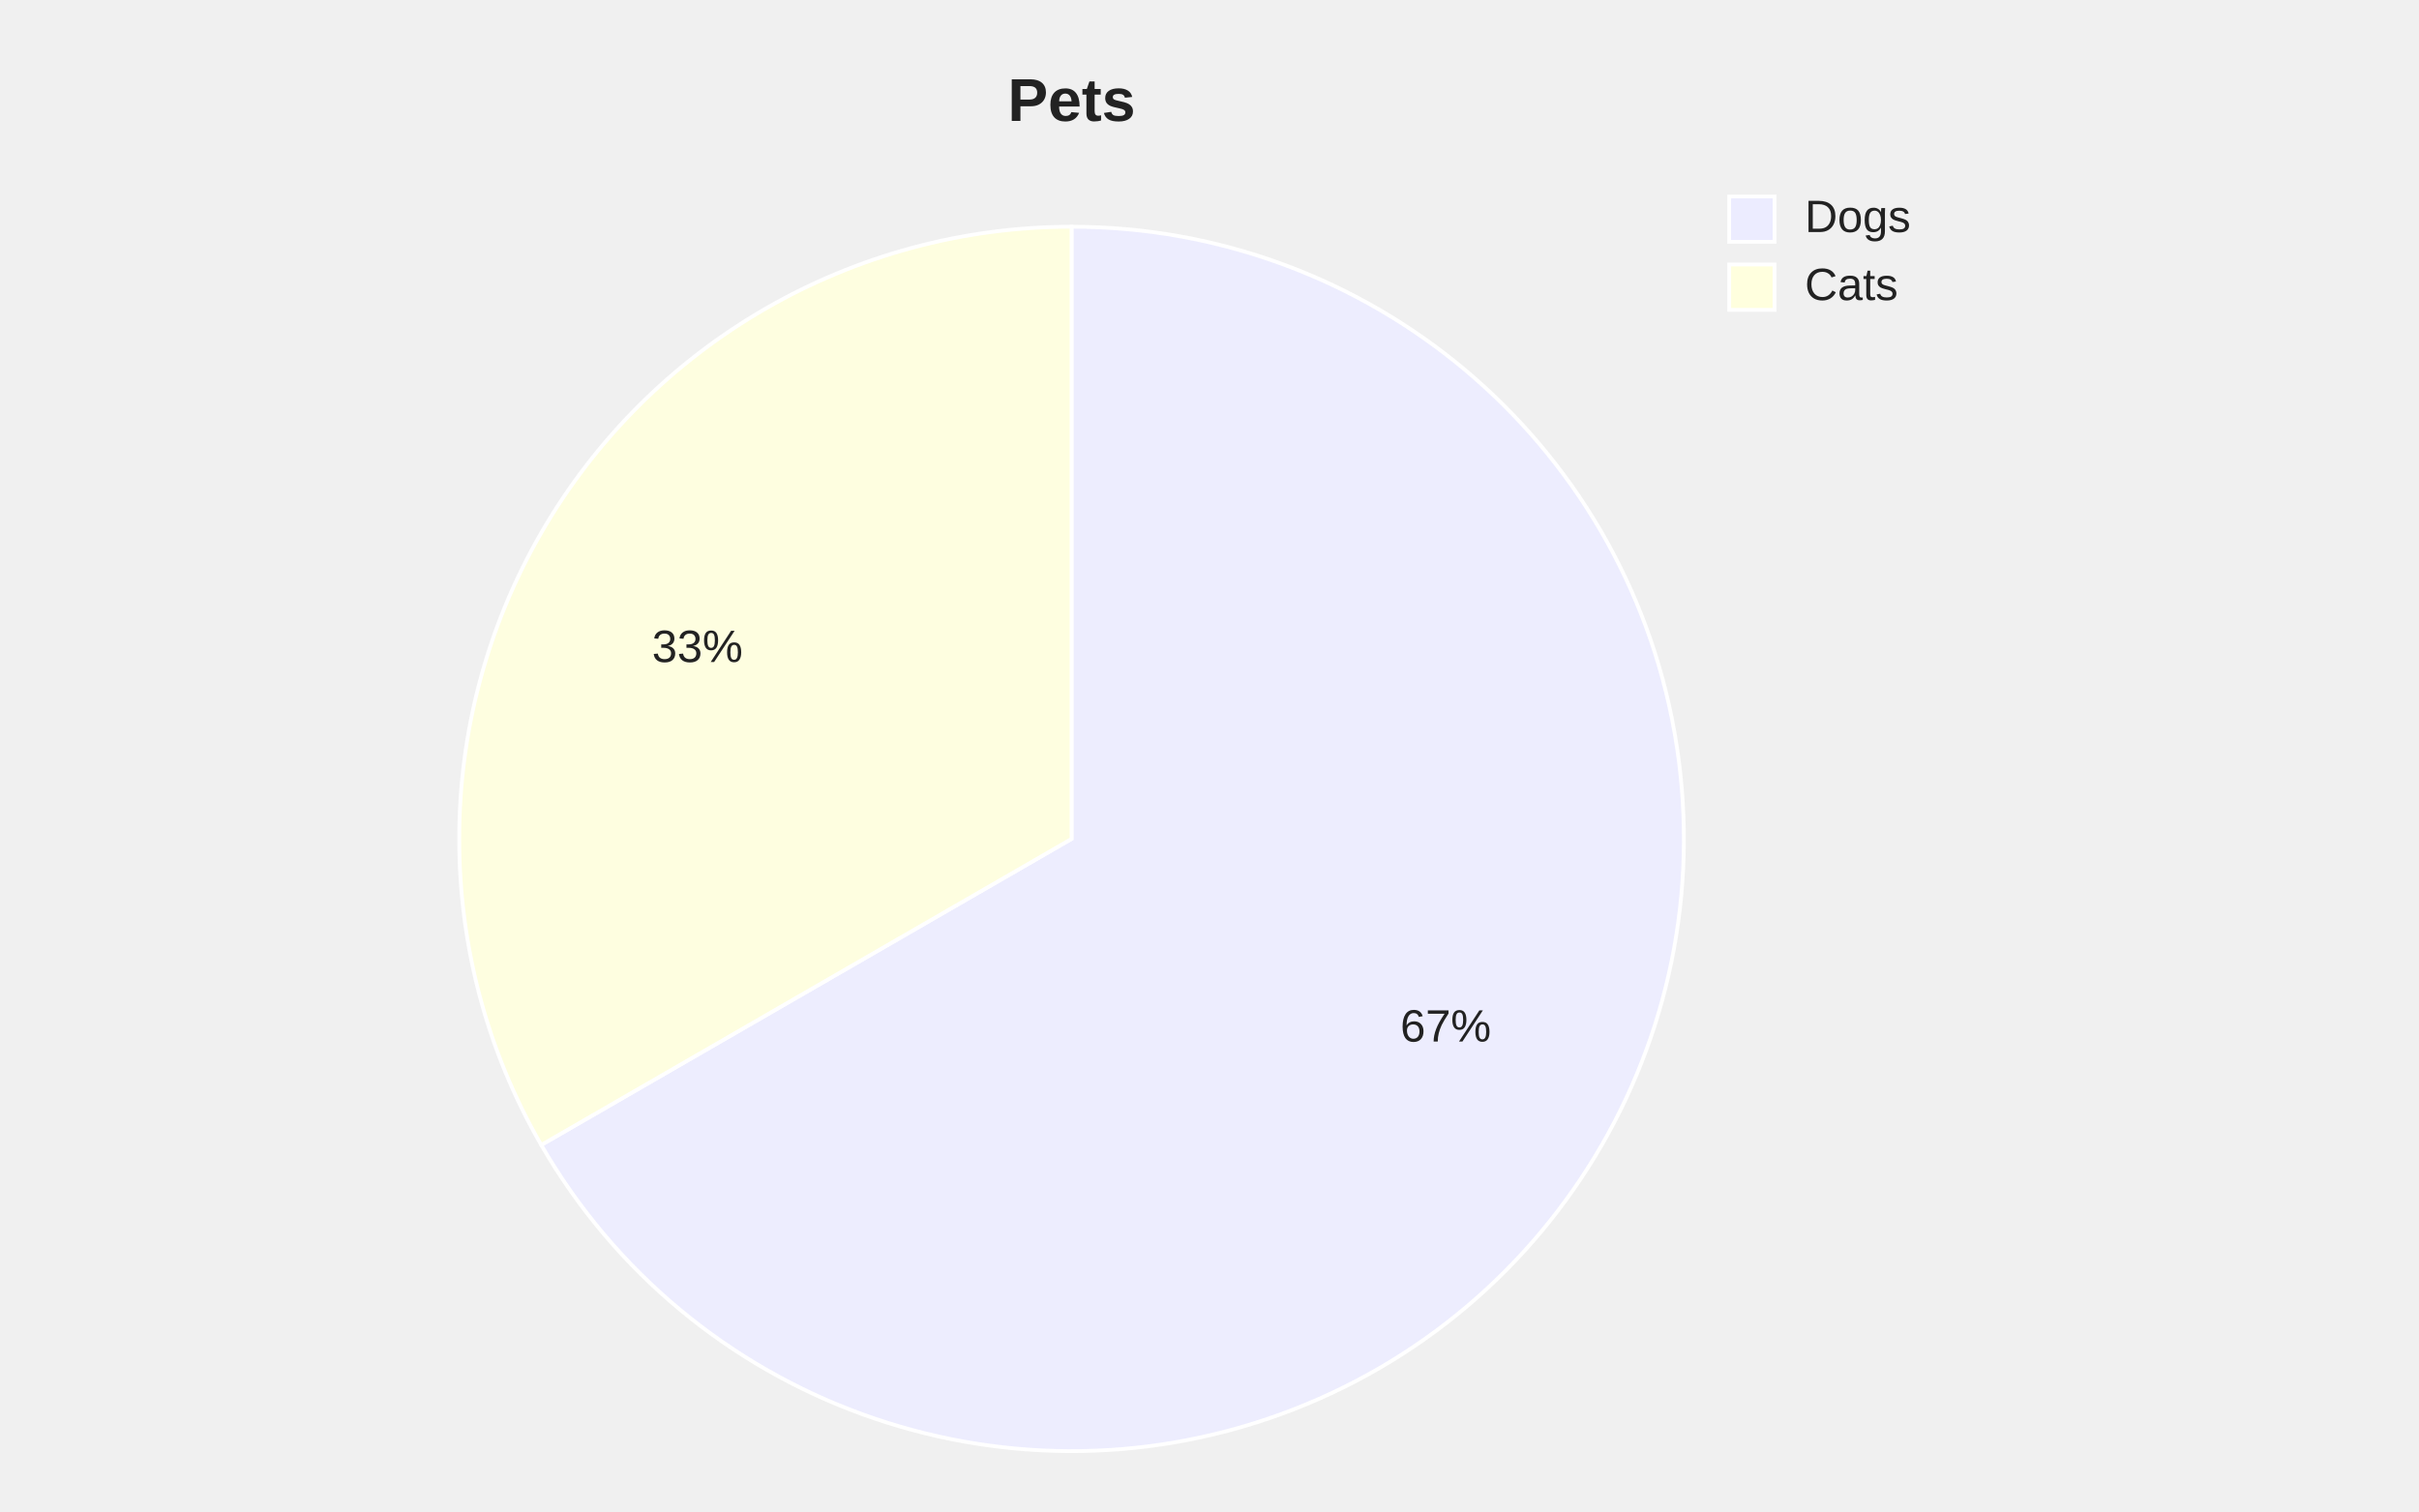
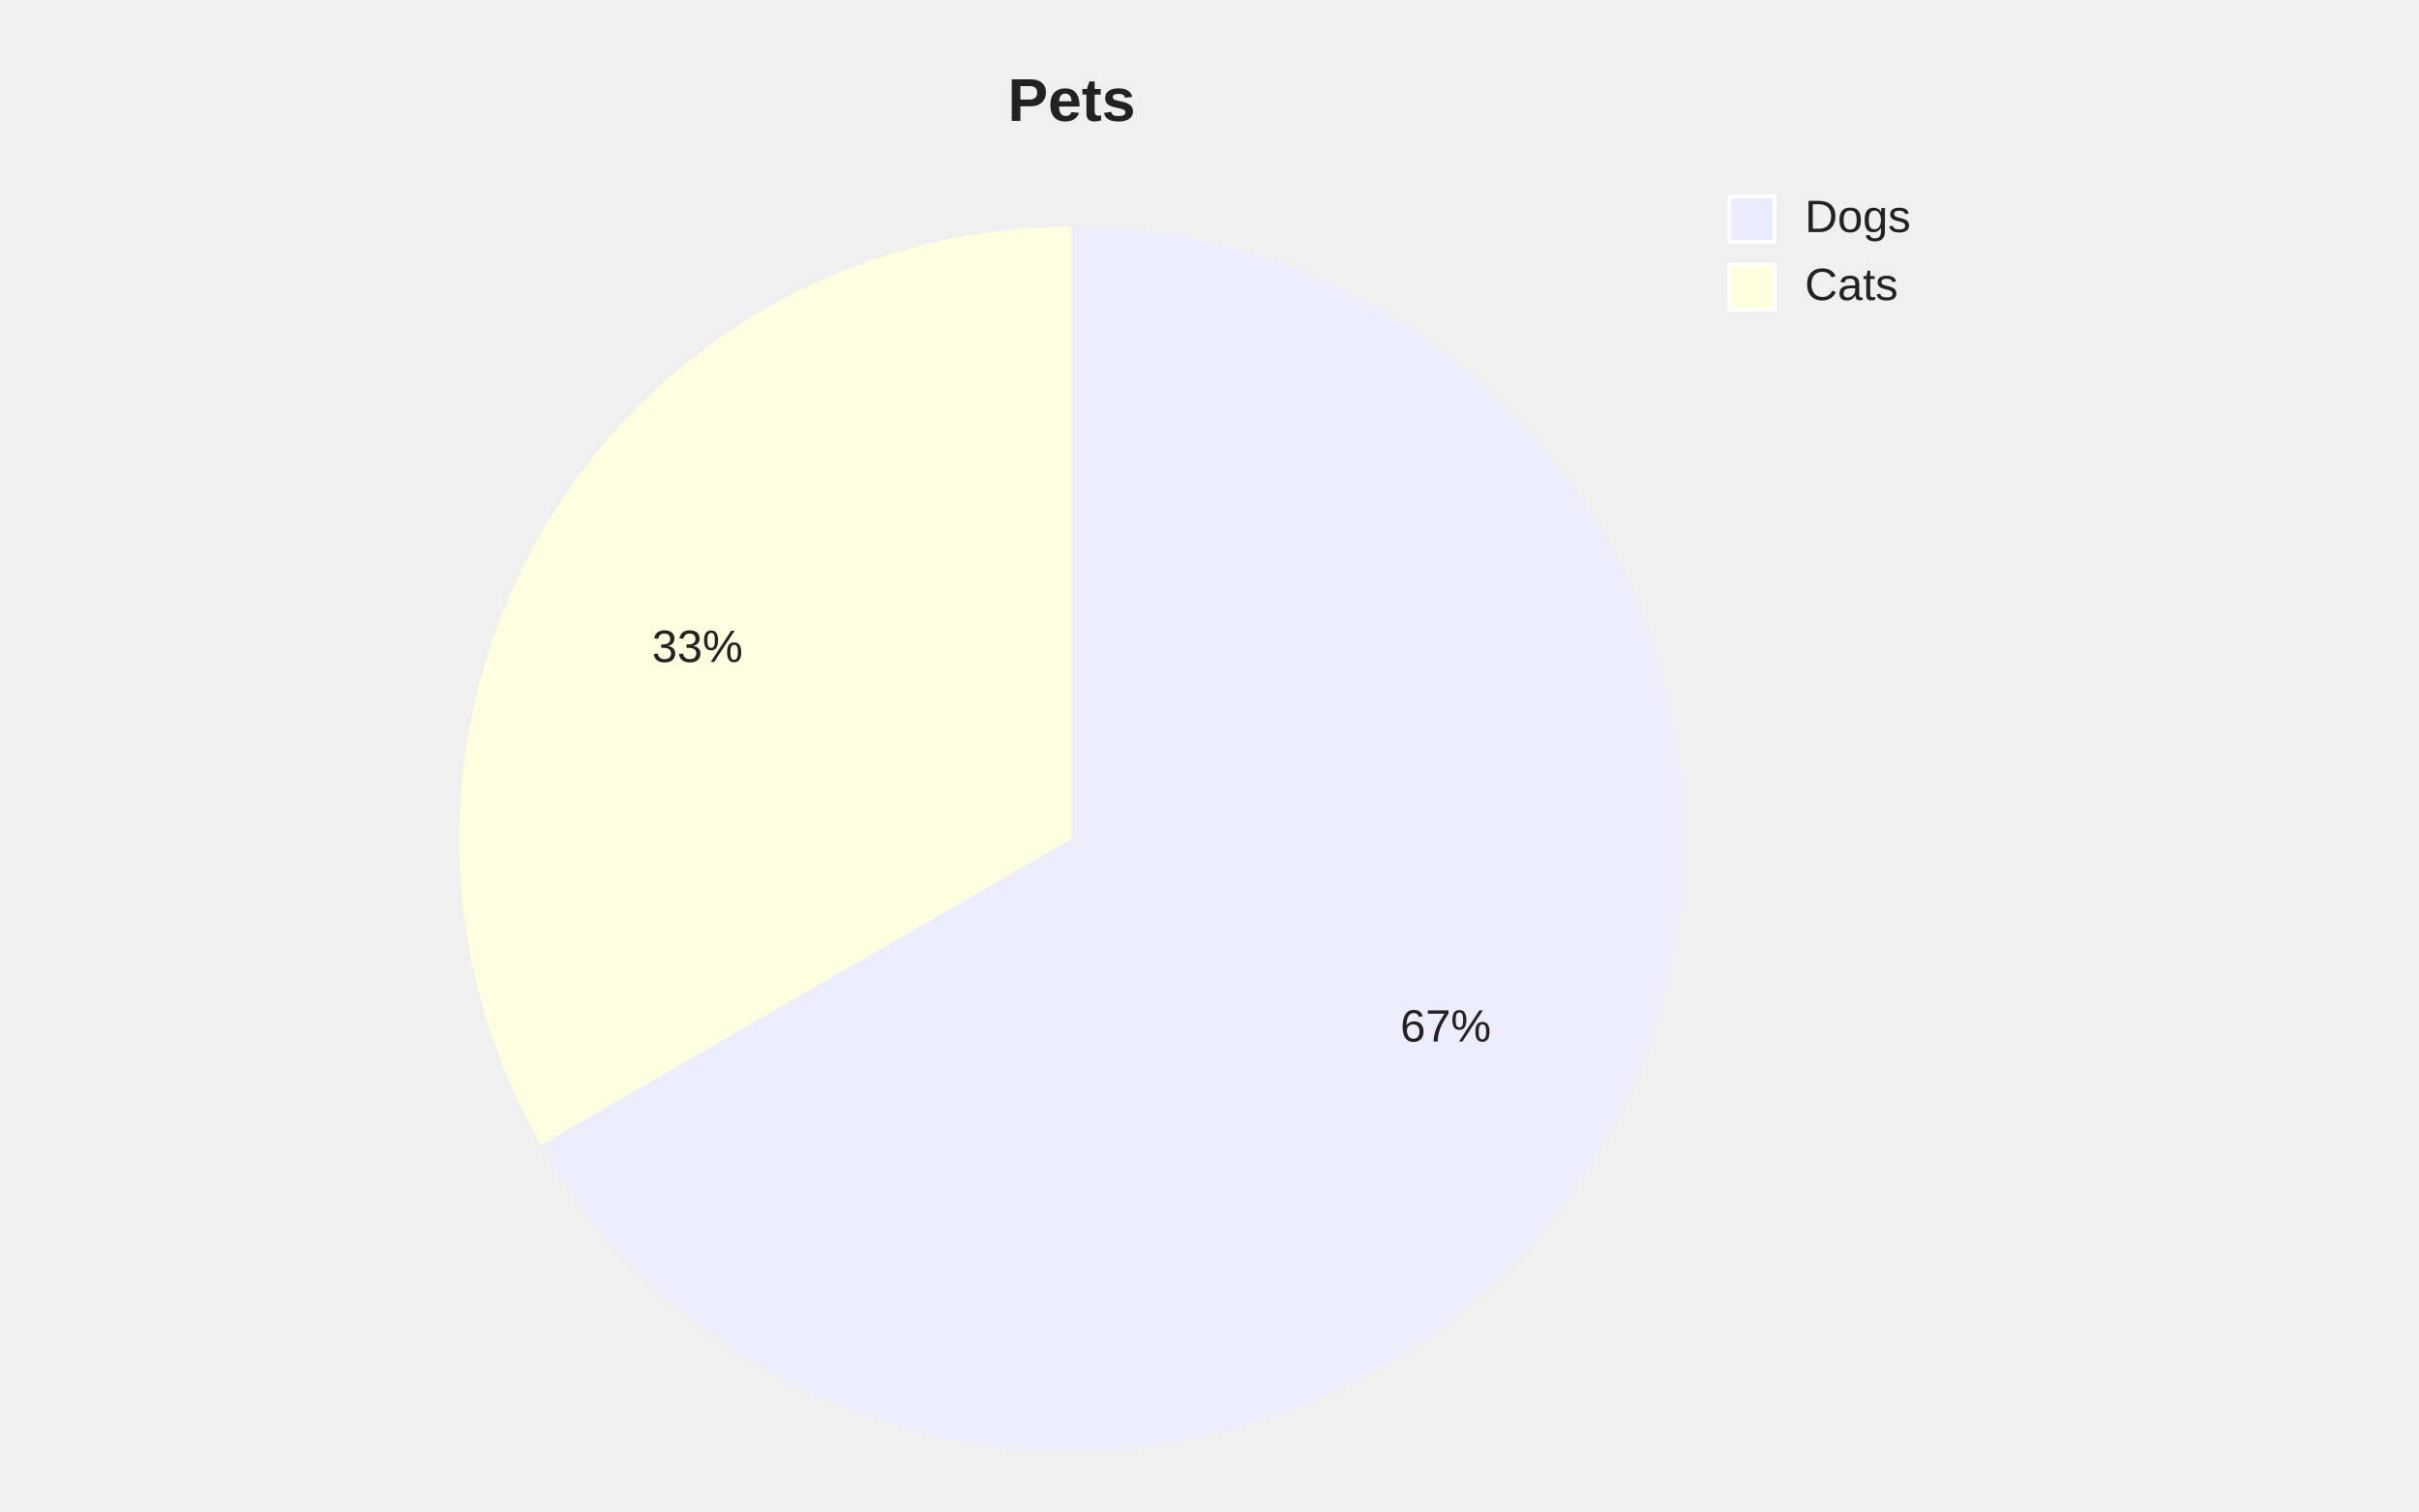
<svg xmlns="http://www.w3.org/2000/svg" width="640" height="400" viewBox="0 0 640 400">
  <style>
    .pie-title { font-family: Arial, sans-serif; font-size: 16px; font-weight: 600; fill: #222; }
    .slice-label { font-family: Arial, sans-serif; font-size: 12px; fill: #222; dominant-baseline: middle; }
    .leader { stroke: #444; stroke-width: 1; fill: none; }
  </style>
  <text class="pie-title" x="283.5" y="32" text-anchor="middle">Pets</text>
  <g class="pie" aria-label="pie">
-     <path d="M 283.5 222 L 283.50 60.00 A 162 162 0 1 1 143.20 303.00 Z" fill="#ECECFF" fill-opacity="0.9" stroke="#fff" stroke-width="1" />
+     <path d="M 283.5 222 L 283.50 60.00 A 162 162 0 1 1 143.20 303.00 Z" fill="#ECECFF" fill-opacity="0.9" stroke="none" />
    <text class="slice-label" x="370.48" y="272.22" text-anchor="start">67%</text>
-     <path d="M 283.5 222 L 143.20 303.00 A 162 162 0 0 1 283.50 60.00 Z" fill="#ffffde" fill-opacity="0.9" stroke="#fff" stroke-width="1" />
+     <path d="M 283.5 222 L 143.20 303.00 A 162 162 0 0 1 283.50 60.00 Z" fill="#ffffde" fill-opacity="0.9" stroke="none" />
    <text class="slice-label" x="196.52" y="171.78" text-anchor="end">33%</text>
  </g>
+   <circle class="pie-rim" cx="283.5" cy="222" r="162" fill="none" stroke="none" />
  <g class="legend">
    <rect x="457.5" y="52" width="12" height="12" fill="#ECECFF" stroke="#fff" stroke-width="1" />
    <text class="slice-label legend-text" x="477.5" y="58" text-anchor="start">Dogs</text>
    <rect x="457.5" y="70" width="12" height="12" fill="#ffffde" stroke="#fff" stroke-width="1" />
    <text class="slice-label legend-text" x="477.5" y="76" text-anchor="start">Cats</text>
  </g>
</svg>
